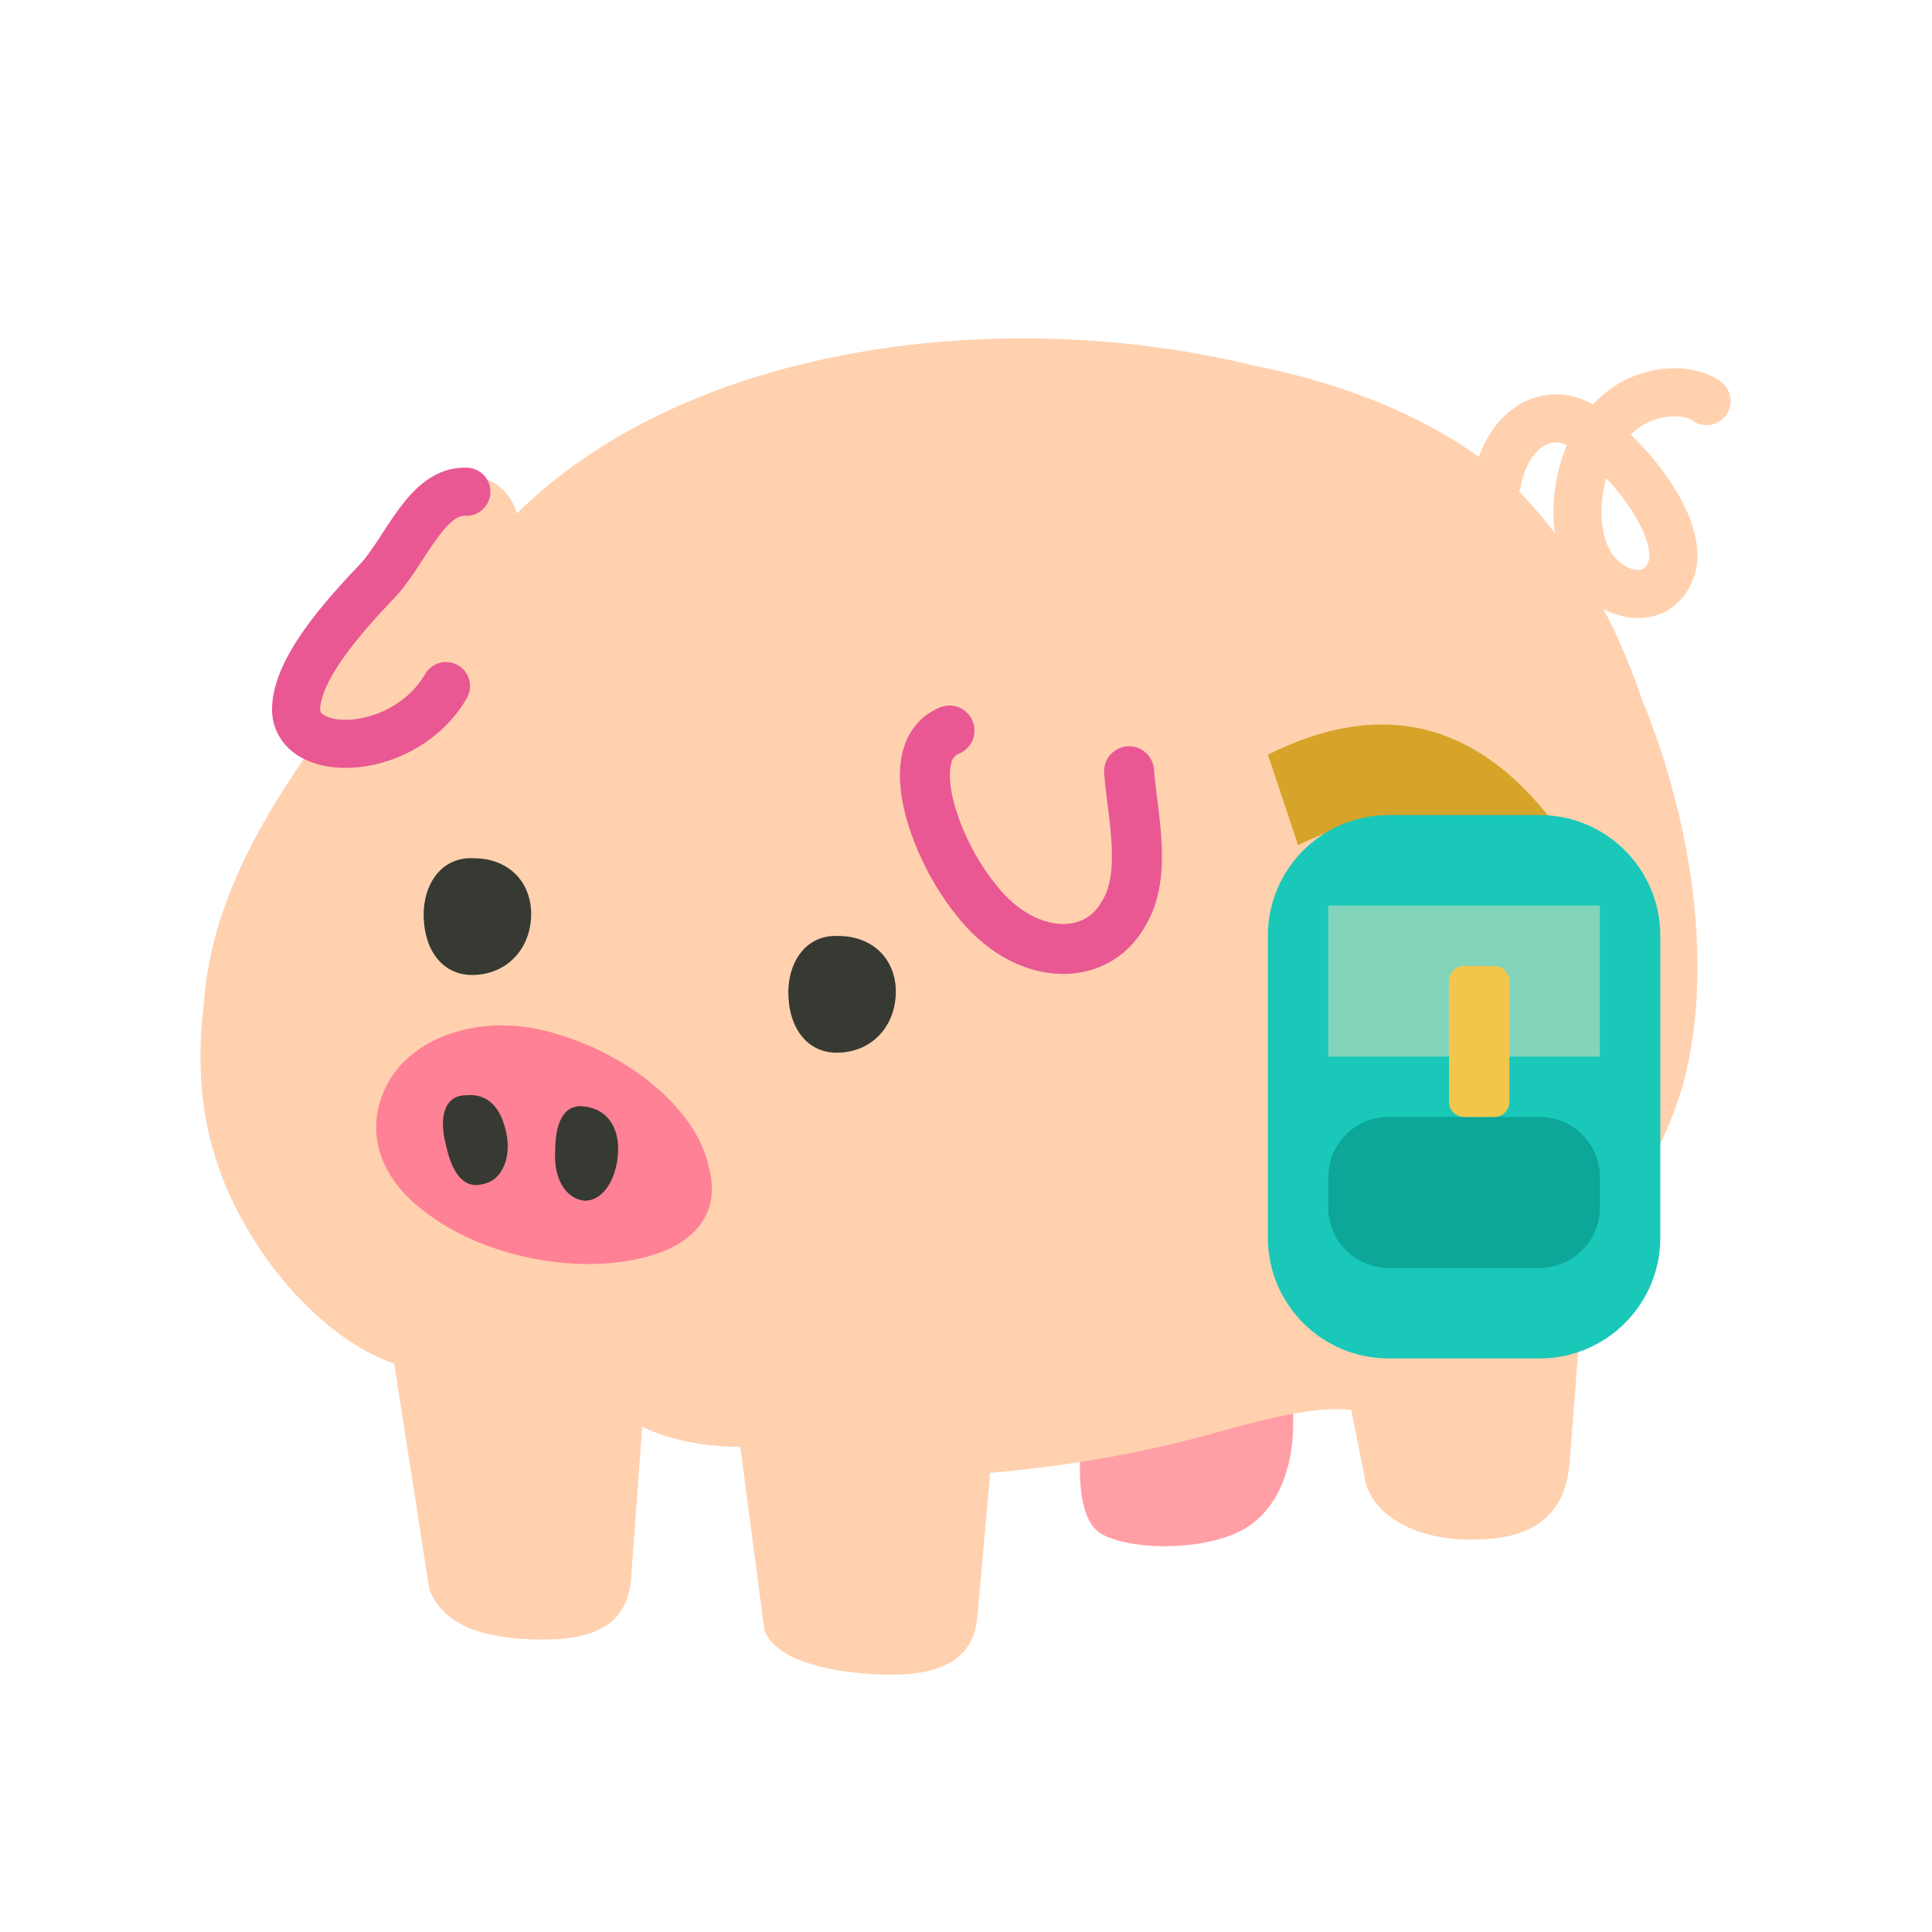
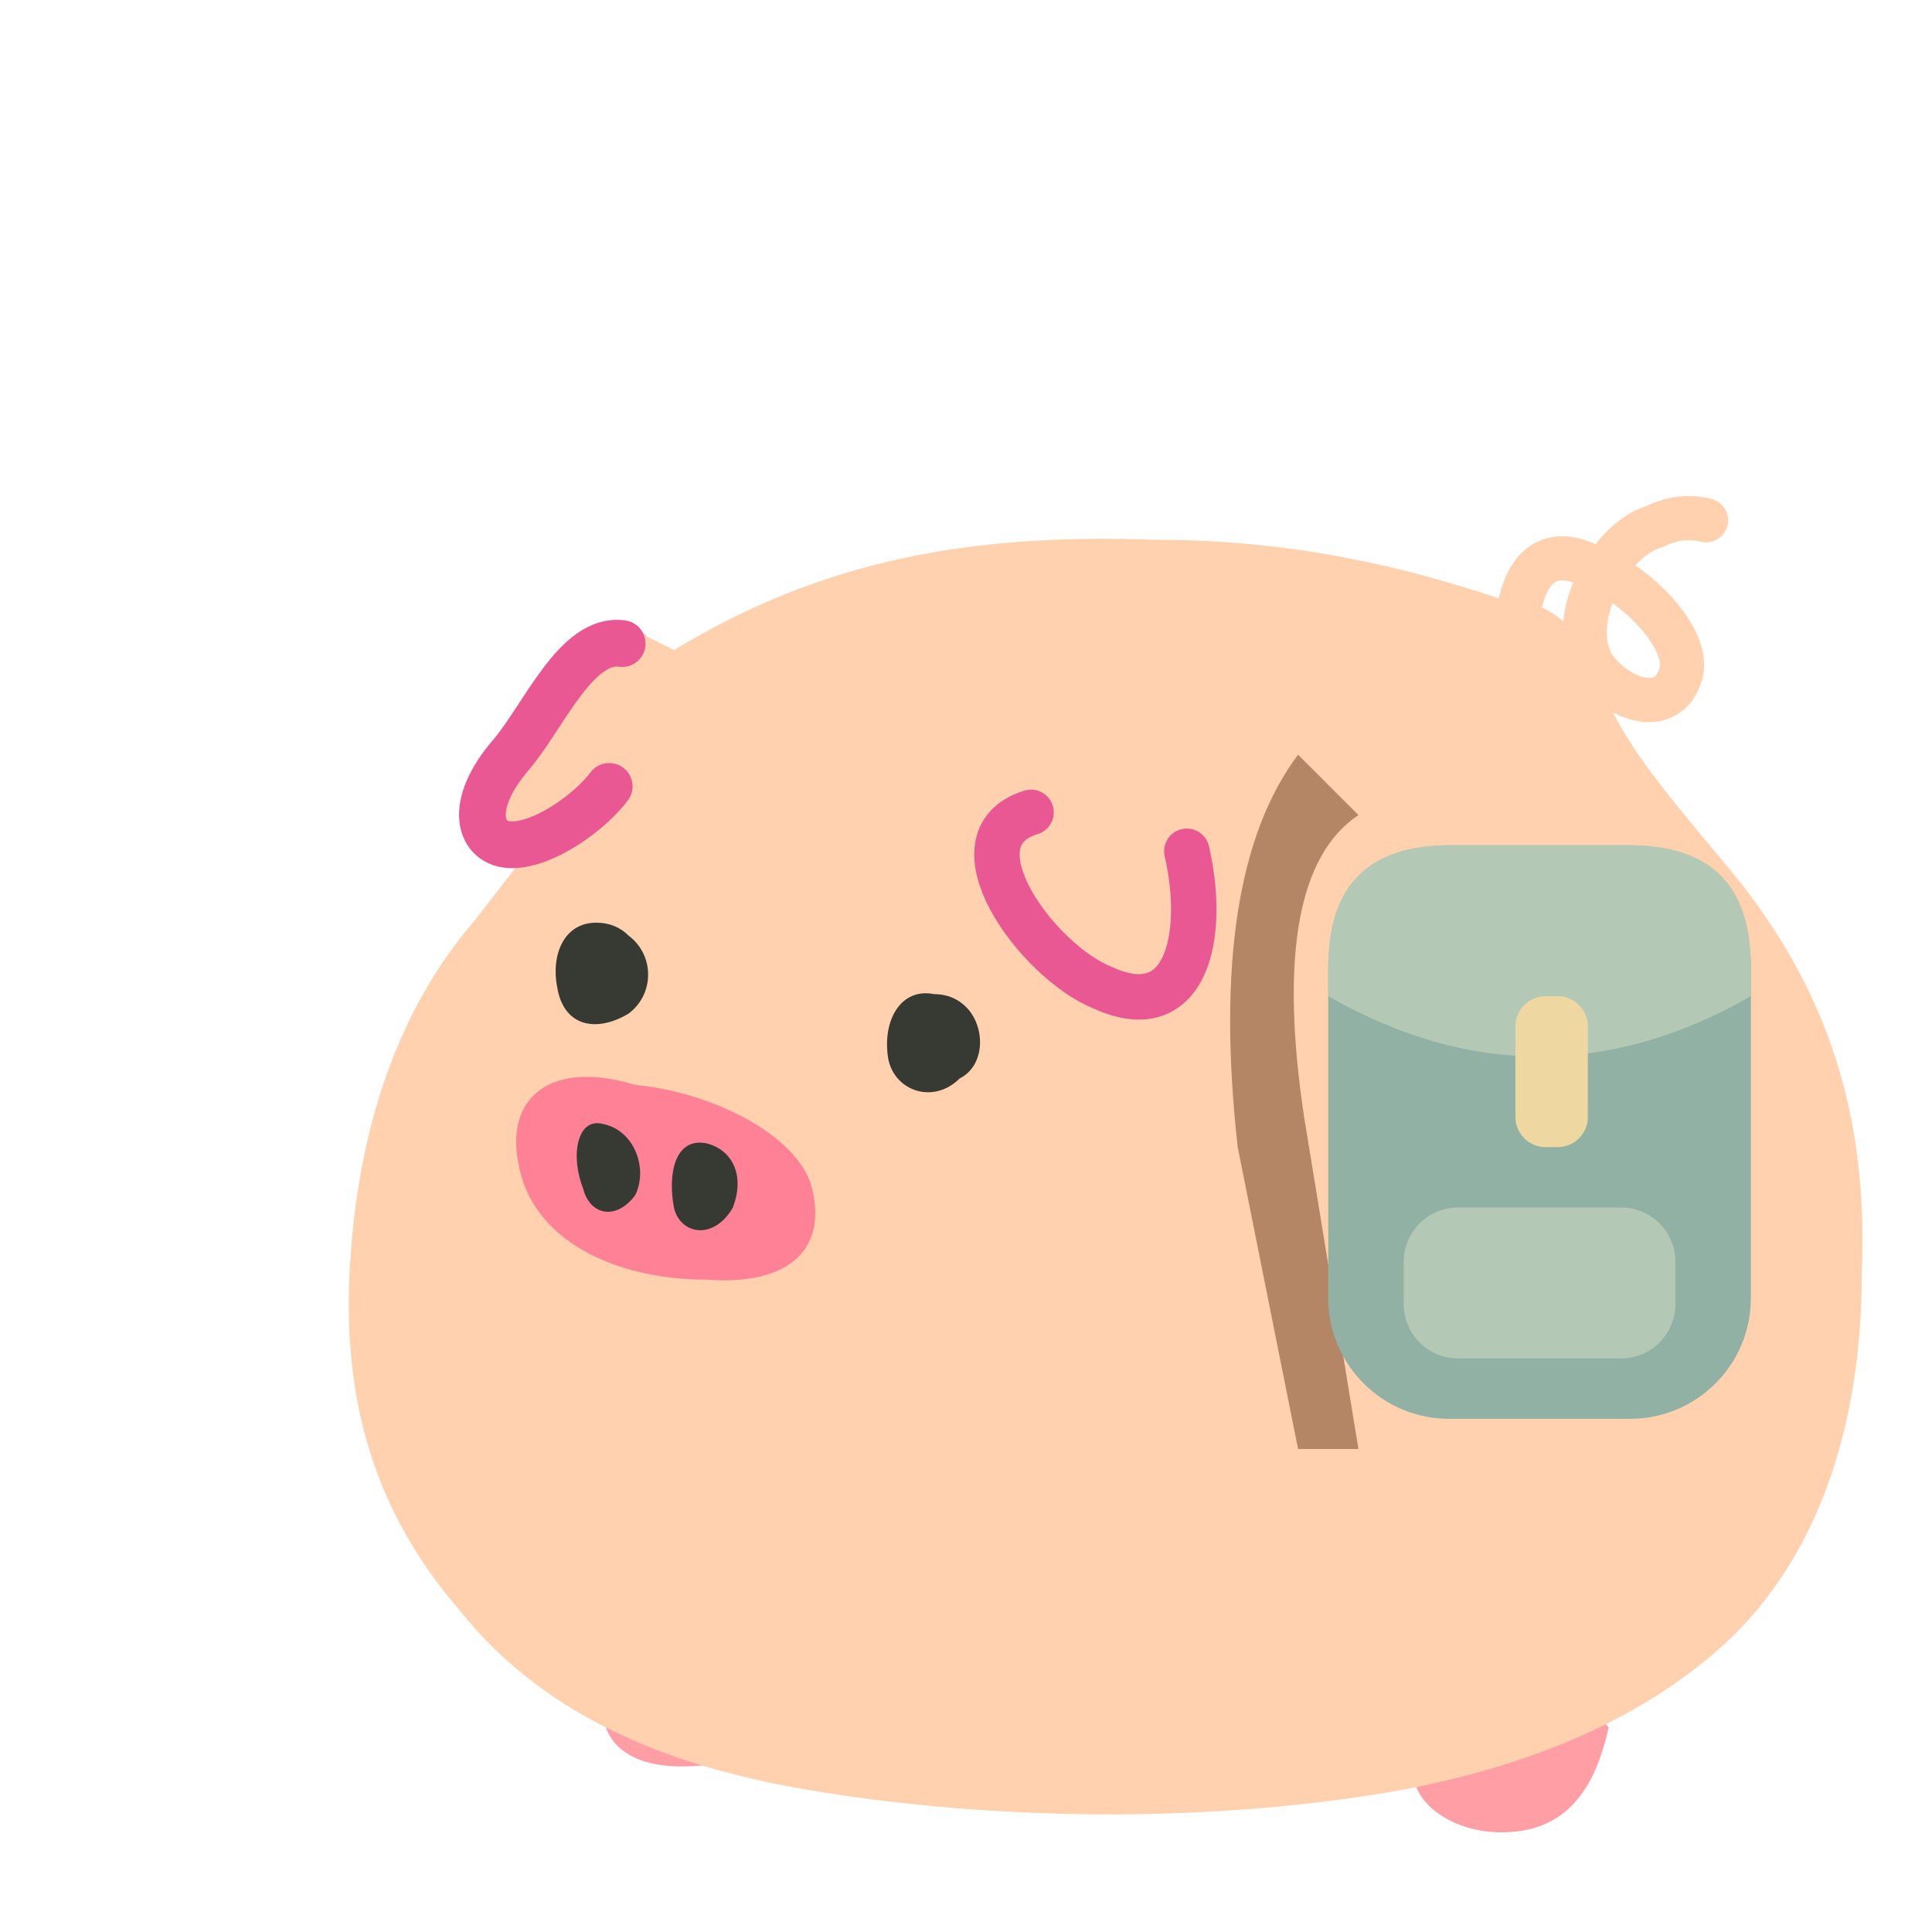
- <svg xmlns="http://www.w3.org/2000/svg" viewBox="0 0 64 64" width="64" height="64" role="img" aria-label="肥猪 · trip">
-   <g transform="translate(5 7) scale(.84) translate(0 0)">
-     <g transform="translate(2 5) scale(.073) translate(-216 -272)">
-       <path fill="#FF9FA5" d="M691 868L805 844C808 872 802 903 778 916C757 927 721 927 704 919C692 914 689 895 691 868Z" />
-       <g transform="rotate(0 916 349)">
-         <path d="M916 349C922 318 947 307 965 322C991 340 1019 379 1009 399C1001 417 977 412 966 394C952 370 961 329 981 313C995 300 1018 298 1029 306" fill="none" stroke="#FFD1AF" stroke-width="26" stroke-linecap="round" />
-       </g>
-       <path fill="#FFD1AF" d="M386 367C480 274 651 254 785 287C851 300 897 326 923 350C953 380 977 417 994 467C1024 540 1032 619 1016 676C1007 708 988 737 973 762C962 784 960 813 958 841L955 879C953 908 935 921 904 921C877 922 851 911 845 891L837 851C818 849 795 855 772 861C735 872 690 881 642 885L635 963C633 986 615 995 584 994C554 993 526 986 520 970L507 871C488 871 467 867 454 860L448 942C446 968 427 976 395 975C365 974 346 966 339 948L320 826C297 818 275 800 256 776C221 730 211 685 217 633C220 590 237 550 268 504C292 469 311 440 330 413C350 386 370 362 386 367Z" />
-       <path fill="#FFD1AF" d="M261 481C267 449 293 421 314 394C329 375 340 349 357 347C374 345 385 357 387 370L383 403L317 482Z" />
-       <path d="M359 355C338 354 327 385 312 402C292 423 267 451 267 473C268 500 326 498 348 460" fill="none" stroke="#E95892" stroke-width="26" stroke-linecap="round" />
-       <path d="M620 484C593 495 612 548 634 575C660 609 699 610 714 583C727 562 719 531 717 506" fill="none" stroke="#E95892" stroke-width="27" stroke-linecap="round" />
-       <path id="eyes" fill="#373A32" d="M363 553C345 552 335 568 336 586C337 605 348 617 364 616C382 615 394 601 394 583C394 566 382 553 363 553ZM560 595C542 594 532 610 533 628C534 647 545 659 561 658C579 657 591 643 591 625C591 608 579 595 560 595Z" />
-       <path fill="#FF8195" d="M408 648C370 636 333 648 318 672C303 697 310 725 338 745C367 767 413 777 449 770C481 764 497 746 490 720C484 690 449 660 408 648Z" />
-       <path fill="#373A32" d="M359 681C347 681 344 693 348 708C351 722 357 732 368 729C379 727 384 713 380 699C377 687 370 680 359 681ZM422 687C411 686 407 697 407 711C406 725 412 737 423 738C434 738 441 724 441 710C441 697 434 688 422 687Z" />
+ <svg xmlns="http://www.w3.org/2000/svg" width="64" height="64" viewBox="0 0 64 64" role="img" aria-label="大肥猪·旅行">
+   <g transform="translate(9 11) scale(0.86)">
+     <g transform="translate(2 1.5) scale(.25)" stroke-linecap="round" stroke-linejoin="round">
+       <path fill="#FF9FA5" d="M43 199L43 214C43 220 48 223 55 223C64 223 69 220 72 216L68 204Z" transform="translate(0 -8)" />
+       <path fill="#FF9FA5" d="M166 205L168 217C169 222 176 226 184 225C192 224 196 218 198 209L192 202Z" />
+       <path fill="none" stroke="#FFD1AF" stroke-width="6.8" d="M184 38C185 30 189 27 195 30C203 33 211 42 209 47C207 53 200 51 196 46C191 39 198 26 205 24Q209 22 213 23" />
+       <path fill="#FFD1AF" d="M54 43C77 29 100 25 128 26C149 26 166 30 181 35C187 35 193 38 196 46C199 56 206 64 216 76C232 95 238 115 237 139C237 163 230 183 216 196C204 207 187 215 164 219C134 224 102 223 77 219C51 215 33 206 21 191C8 176 3 159 4 139C5 118 11 99 23 85L30 76C22 75 21 70 25 63L35 48C40 40 45 36 50 41Z" />
+       <path fill="none" stroke="#E95892" stroke-width="7.2" d="M46 42C39 41 34 53 29 59C22 67 24 73 29 73C34 73 41 68 44 64" />
+       <path fill="none" stroke="#E95892" stroke-width="7" d="M109 68C96 72 110 91 120 95C133 101 136 87 133 74" />
+       <path fill="#373A32" d="M42 85C37 85 35 90 36 95C37 101 42 102 47 99C51 96 51 90 47 87Q45 85 42 85Z" />
+       <path fill="#373A32" d="M94 96C89 95 86 100 87 106C88 111 94 113 98 109C102 107 102 101 99 98Q97 96 94 96Z" />
+       <path fill="#FF8195" d="M48 110C35 106 28 112 30 122C32 134 45 140 59 140C72 141 78 135 75 125C72 117 59 111 48 110Z" />
+       <path fill="#373A32" d="M43 116C39 115 38 121 40 126C41 130 45 131 48 127C50 123 48 117 43 116Z" />
+       <path fill="#373A32" d="M59 119C54 118 53 124 54 129C55 133 60 134 63 129C65 124 63 120 59 119Z" />
    </g>
  </g>
-   <g transform="translate(0 0)">
-     <path fill="#D7A42A" d="M42 25Q48 22 52 28L51 41L48 41L49 29Q47 26 43 28Z" />
-     <rect x="42" y="27" width="13" height="18" rx="4" fill="#19C8B9" />
-     <path fill="#82D5BB" d="M44 30H53V35H44Z" />
-     <rect x="44" y="37" width="9" height="5" rx="2" fill="#0CA799" />
-     <rect x="48" y="32" width="2" height="5" rx=".5" fill="#F2C64B" />
-   </g>
+   <path d="M43 25Q40 29 41 38L43 48H45L43.2 37Q42 29 45 27Z" fill="#B58666" />
+   <rect x="44" y="28" width="14" height="19" rx="4" fill="#91B1A4" />
+   <path d="M44 33Q51 37 58 33V32Q58 28 54 28H48Q44 28 44 32Z" fill="#B3C9B5" />
+   <rect x="50.2" y="33" width="2.4" height="5" rx="1" fill="#EED7A1" />
+   <rect x="46.5" y="40" width="9" height="5" rx="1.8" fill="#B3C9B5" />
</svg>
